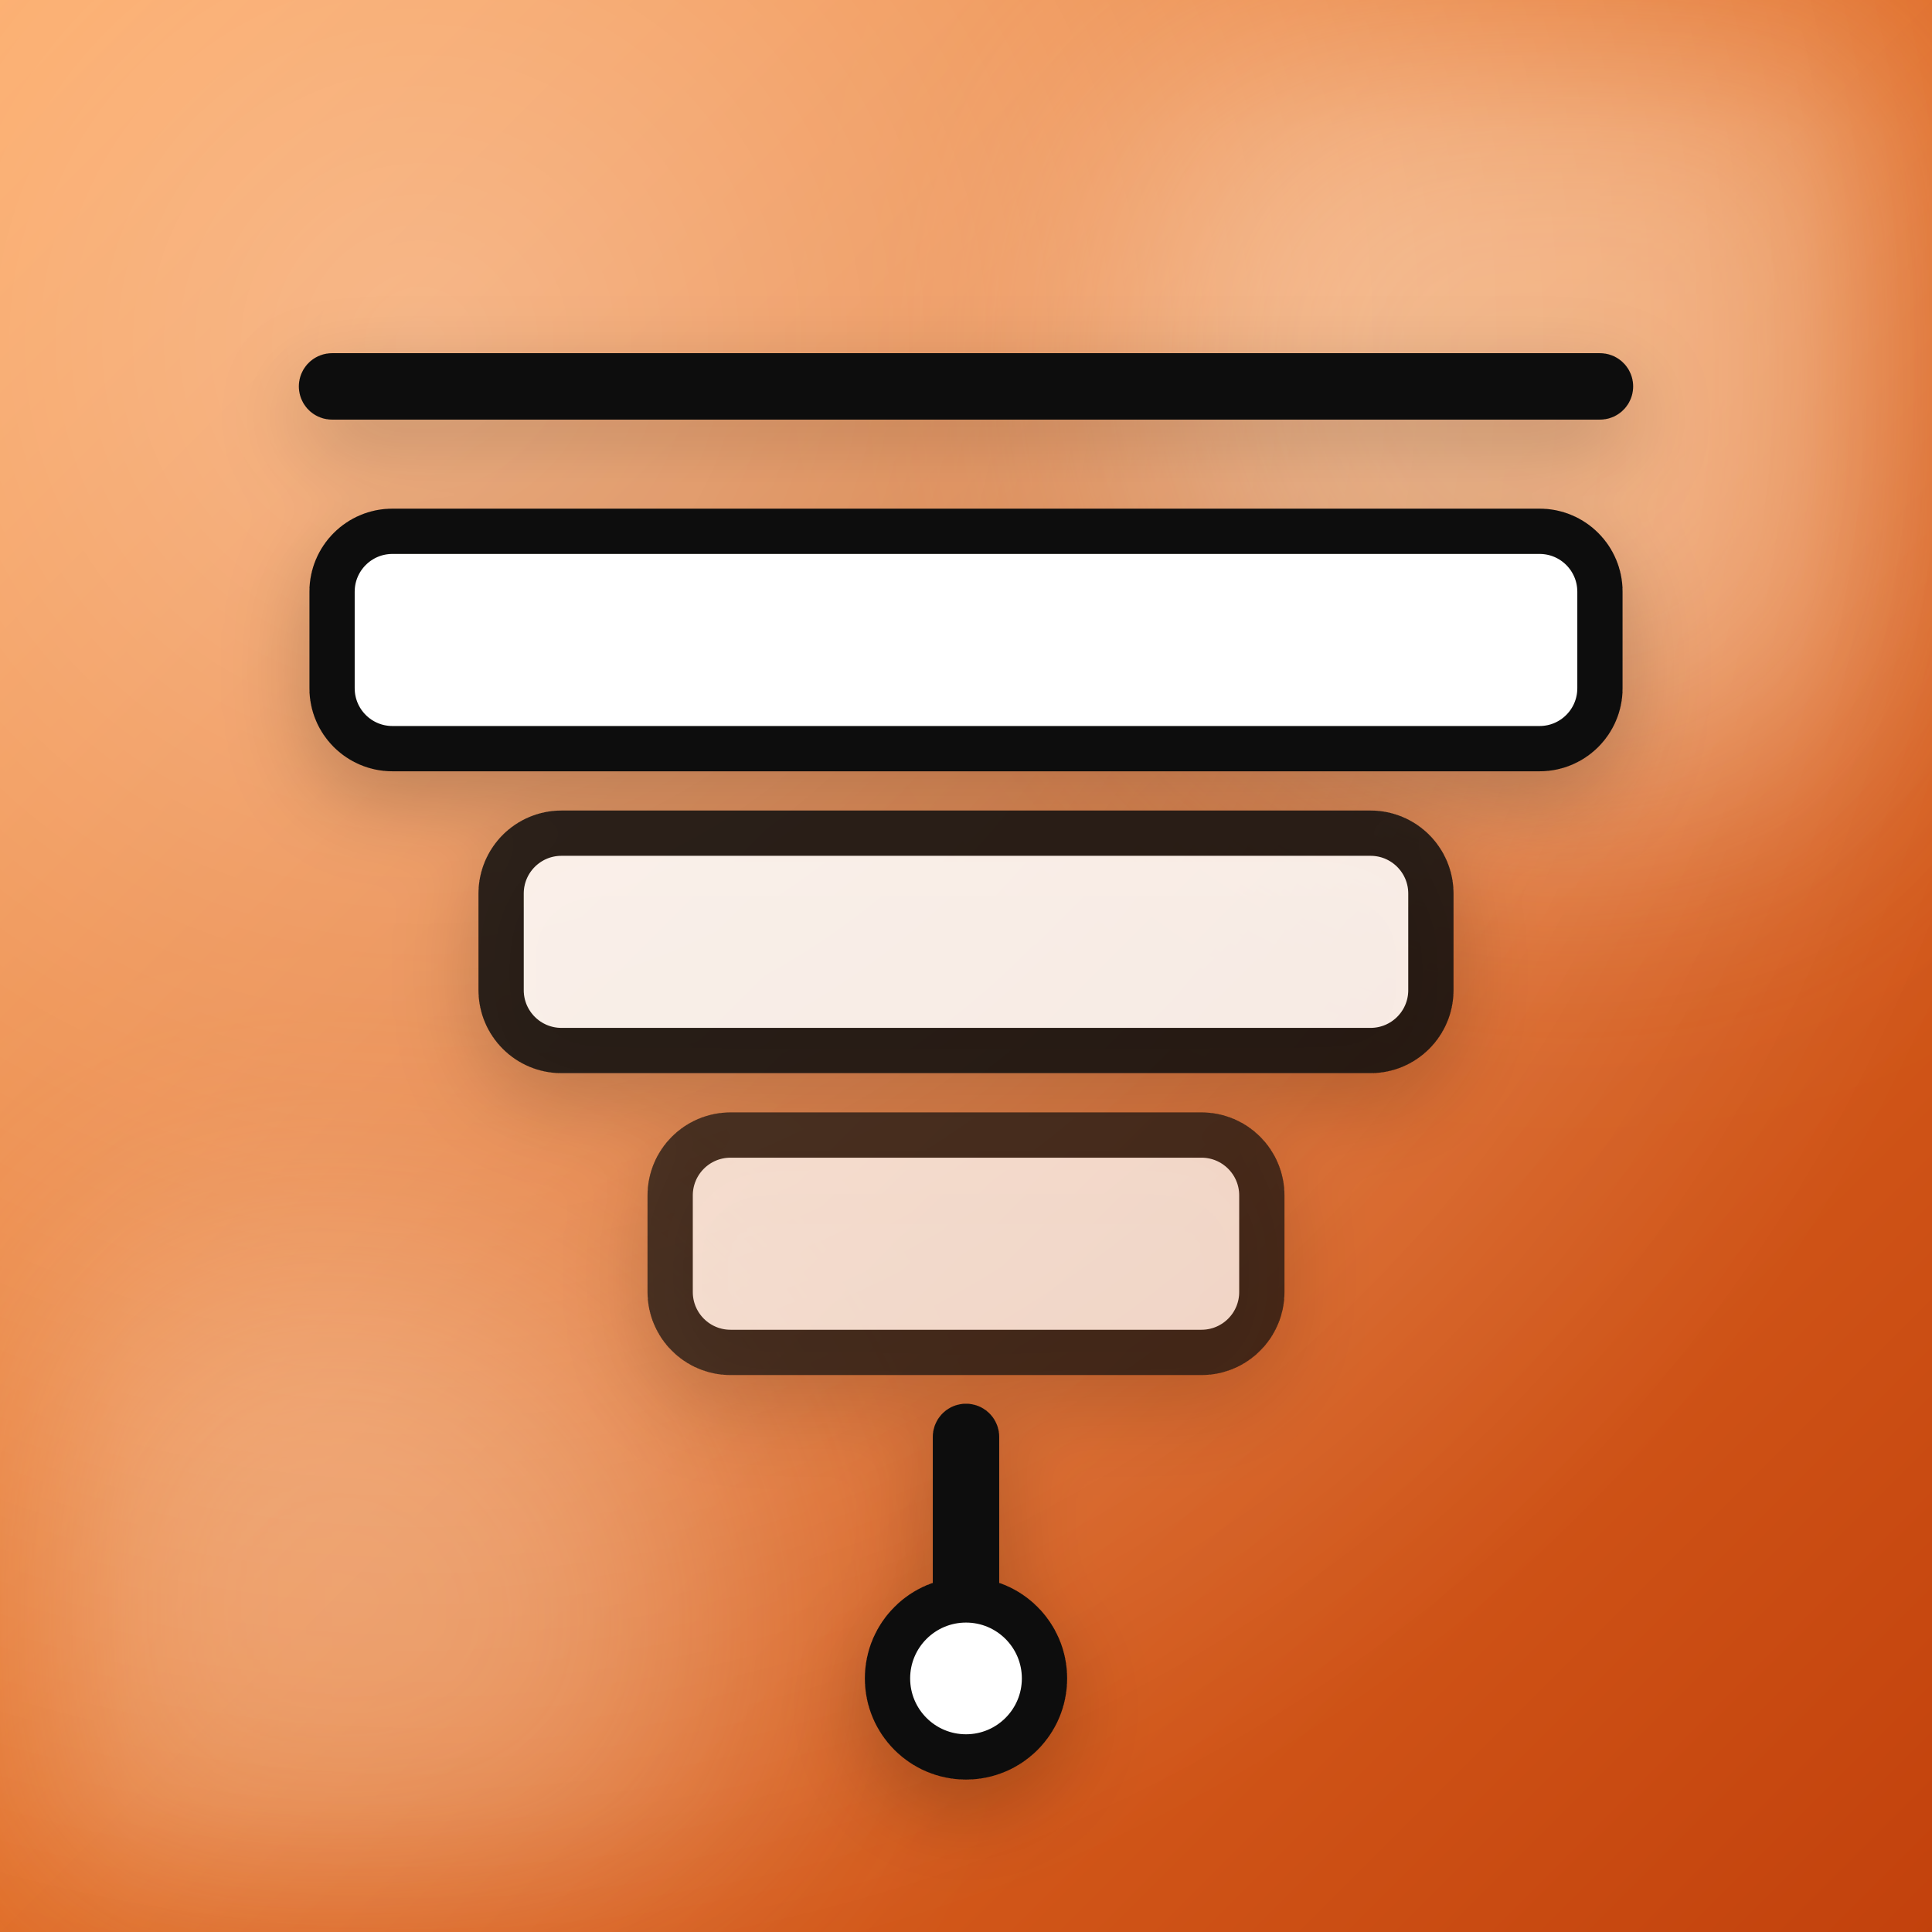
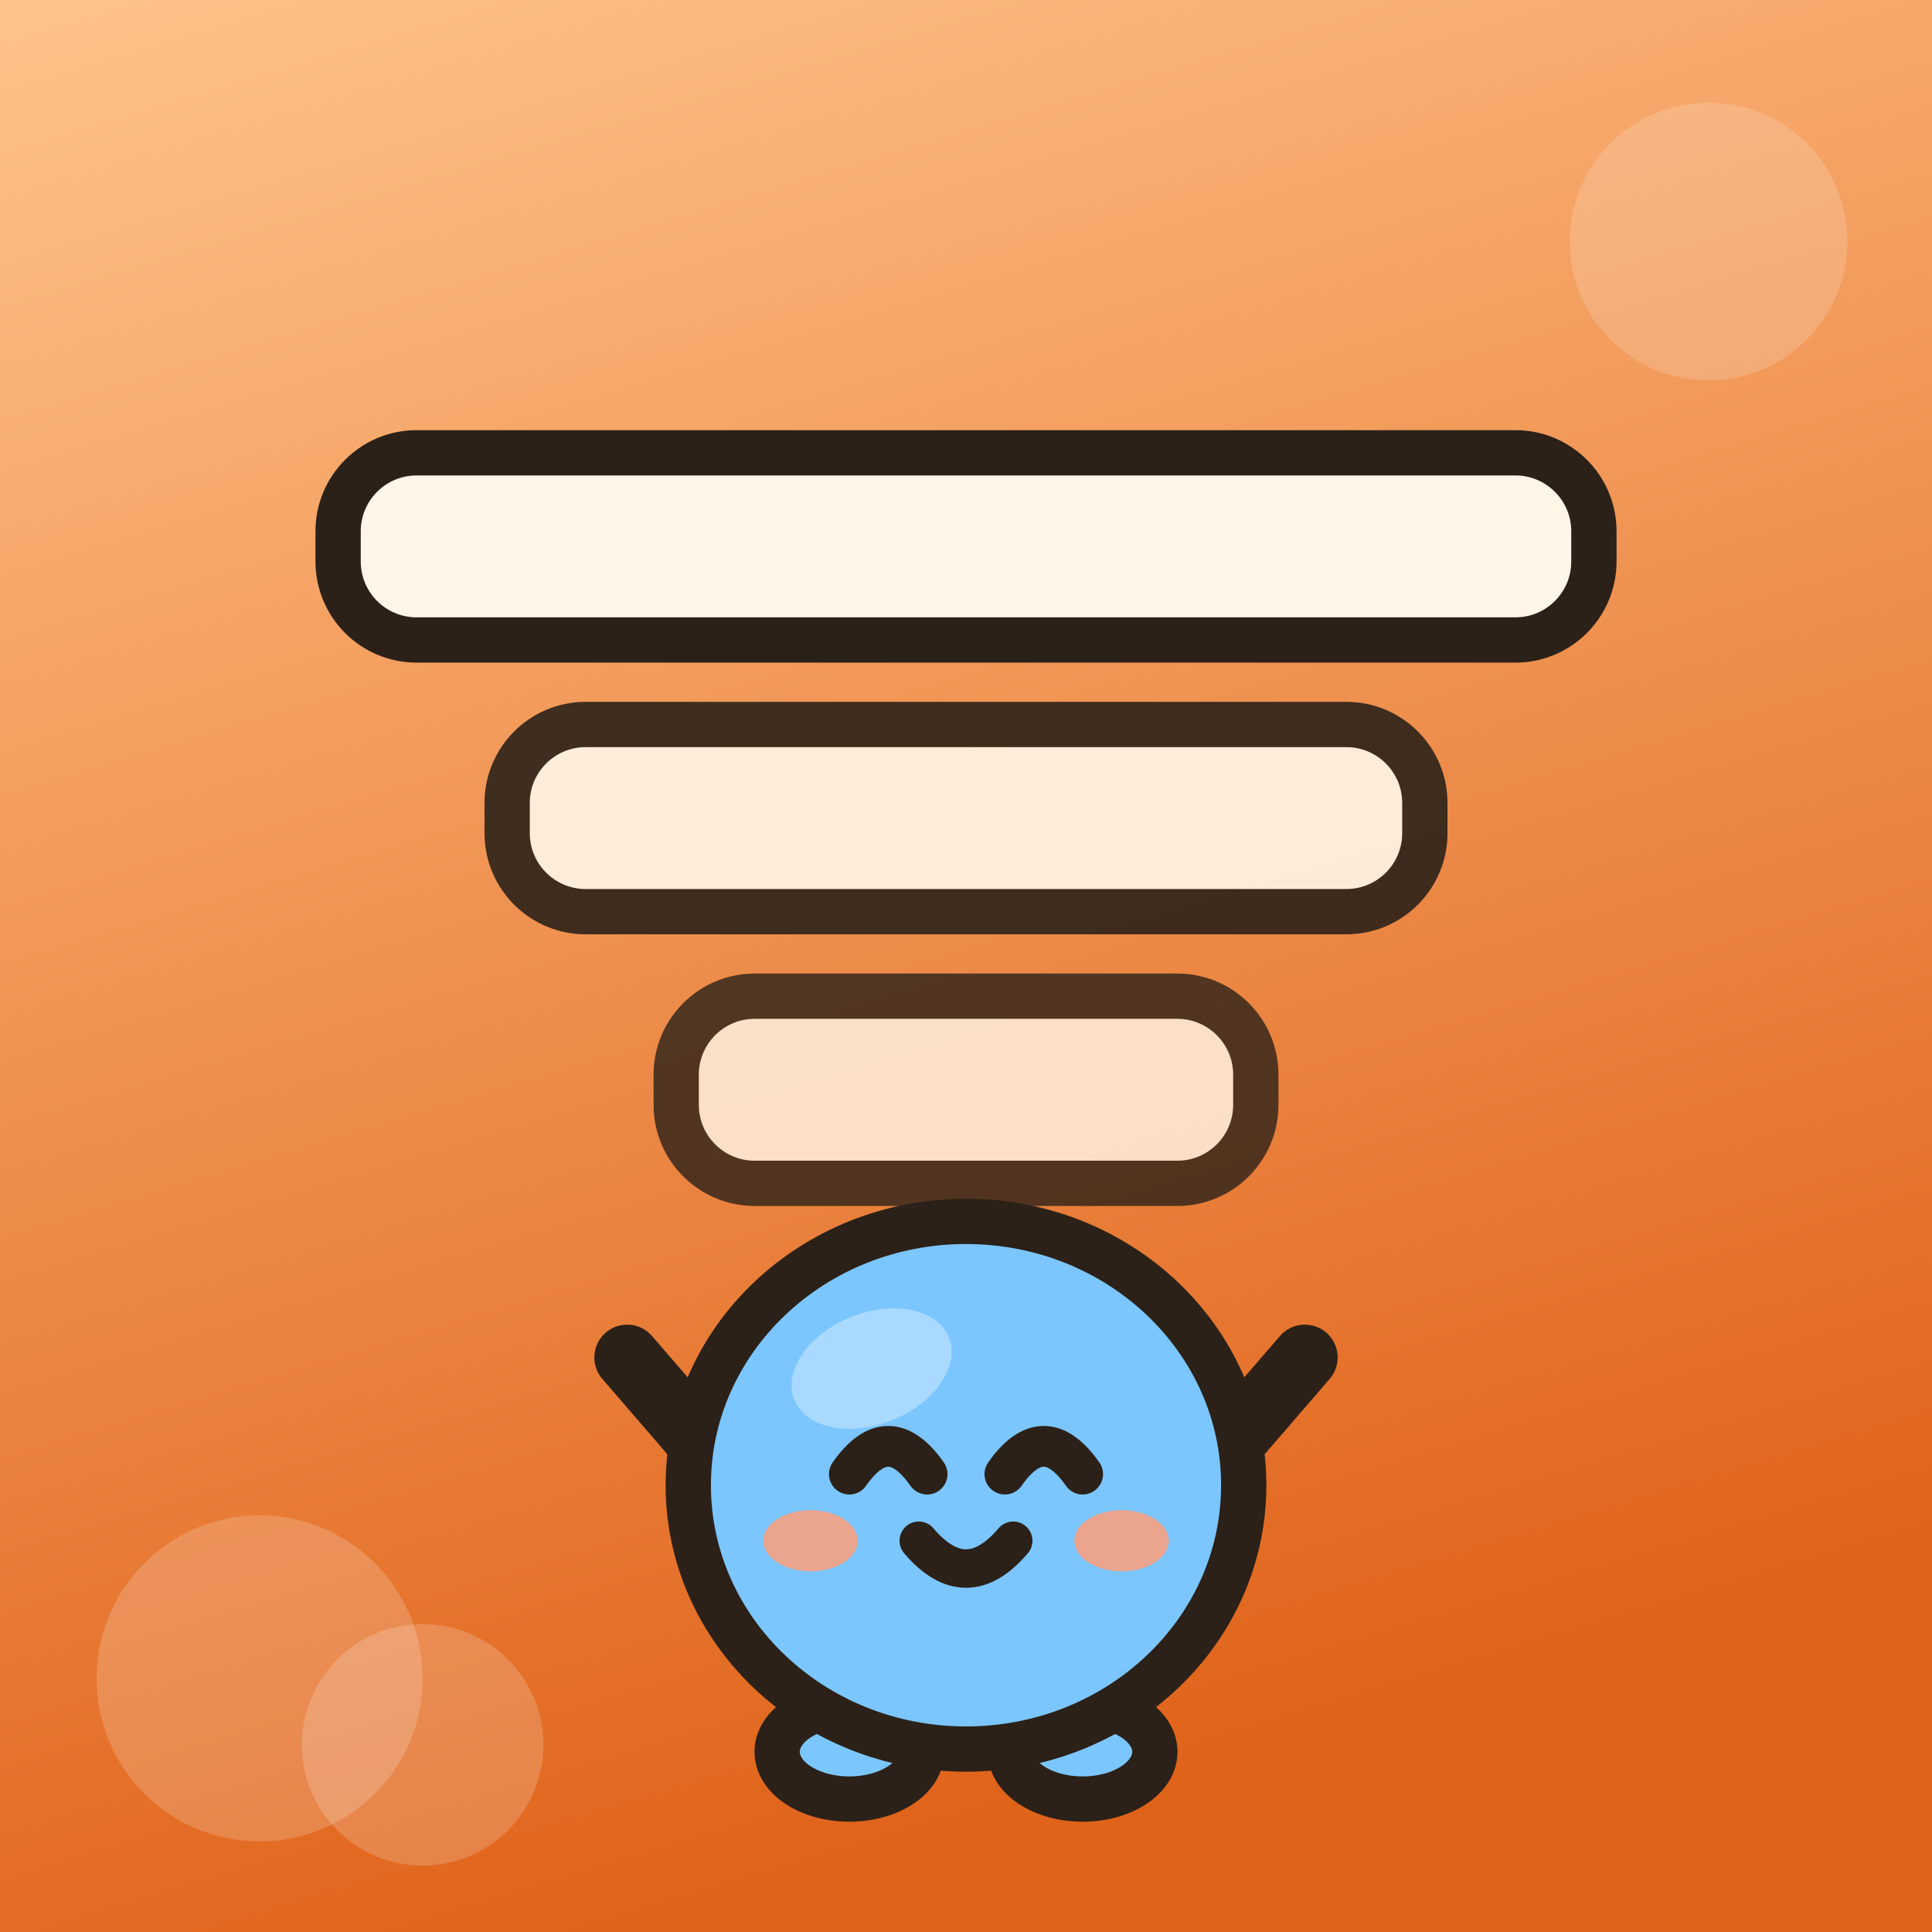
<svg xmlns="http://www.w3.org/2000/svg" viewBox="0 0 640 640" width="640" height="640" role="img">
  <defs>
-     <linearGradient id="g" x1="0" y1="0" x2="1" y2="1">
-       <stop offset="0" stop-color="#fb923c" />
-       <stop offset="1" stop-color="#c2410c" />
+     <linearGradient id="bg" x1="0" y1="0" x2=".3" y2="1">
+       <stop offset="0" stop-color="#ffc38a" />
+       <stop offset="1" stop-color="#e0631a" />
    </linearGradient>
-     <radialGradient id="h" cx="22%" cy="18%" r="85%">
-       <stop offset="0" stop-color="#fff" stop-opacity=".42" />
-       <stop offset="1" stop-color="#fff" stop-opacity="0" />
-     </radialGradient>
-     <filter id="b" x="-40%" y="-40%" width="180%" height="180%">
-       <feGaussianBlur stdDeviation="46" />
-     </filter>
-     <filter id="s" x="-30%" y="-30%" width="160%" height="160%">
-       <feDropShadow dx="0" dy="10" stdDeviation="14" flood-color="#000" flood-opacity=".22" />
-     </filter>
  </defs>
-   <rect width="640" height="640" fill="url(#g)" />
-   <circle cx="520" cy="120" r="150" fill="#ffddb8" opacity=".55" filter="url(#b)" />
-   <circle cx="110" cy="540" r="130" fill="#ffddb8" opacity=".40" filter="url(#b)" />
-   <rect width="640" height="640" fill="url(#h)" />
-   <g filter="url(#s)" fill="none" stroke="#10100e" stroke-width="15" stroke-linecap="round" stroke-linejoin="round">
-     <path d="M110 128h420" stroke-width="22" />
-     <rect x="110" y="176" width="420" height="72" rx="20" fill="#ffffff" />
-     <rect x="166" y="276" width="308" height="72" rx="20" fill="#ffffff" opacity=".85" />
-     <rect x="222" y="376" width="196" height="72" rx="20" fill="#ffffff" opacity=".7" />
-     <path d="M320 476v52" stroke-width="22" />
-     <circle cx="320" cy="556" r="26" fill="#ffffff" />
+   <rect width="640" height="640" fill="url(#bg)" />
+   <circle cx="86" cy="556" r="54" fill="#fff" opacity=".18" />
+   <circle cx="140" cy="578" r="40" fill="#fff" opacity=".18" />
+   <circle cx="566" cy="80" r="46" fill="#fff" opacity=".16" />
+   <g fill="none" stroke="#2b2118" stroke-width="15" stroke-linecap="round" stroke-linejoin="round">
+     <rect x="112" y="150" width="416" height="62" rx="26" fill="#fff6e8" />
+     <rect x="168" y="240" width="304" height="62" rx="26" fill="#fff6e8" opacity=".9" />
+     <rect x="224" y="330" width="192" height="62" rx="26" fill="#fff6e8" opacity=".8" />
+     <ellipse cx="281.36" cy="580.32" rx="23.92" ry="15.64" fill="#7cc6ff" />
+     <ellipse cx="358.64" cy="580.32" rx="23.92" ry="15.64" fill="#7cc6ff" />
+     <path d="M242.72 490.16L207.76 449.68" fill="none" stroke-linecap="round" stroke-width="21.75" stroke="#2b2118" />
+     <path d="M397.28 490.16L432.24 449.68" fill="none" stroke-linecap="round" stroke-width="21.75" stroke="#2b2118" />
+     <ellipse cx="320" cy="492" rx="92" ry="87.4" fill="#7cc6ff" />
+     <ellipse cx="288.72" cy="453.36" rx="27.6" ry="18.4" fill="#fff" opacity=".34" stroke="none" transform="rotate(-22 288.72 453.36)" />
+     <ellipse cx="268.48" cy="510.4" rx="15.64" ry="10.12" fill="#ff9d7a" opacity=".85" stroke="none" />
+     <ellipse cx="371.52" cy="510.4" rx="15.64" ry="10.12" fill="#ff9d7a" opacity=".85" stroke="none" />
+     <path d="M281.36 488.32q12.88 -18.4 25.76 0" fill="none" stroke="#2b2118" stroke-width="13.5" stroke-linecap="round" />
+     <path d="M332.88 488.32q12.88 -18.4 25.76 0" fill="none" stroke="#2b2118" stroke-width="13.5" stroke-linecap="round" />
+     <path d="M304.36 510.4q15.64 18.4 31.28 0" fill="none" stroke="#2b2118" stroke-width="12.75" stroke-linecap="round" />
  </g>
</svg>
